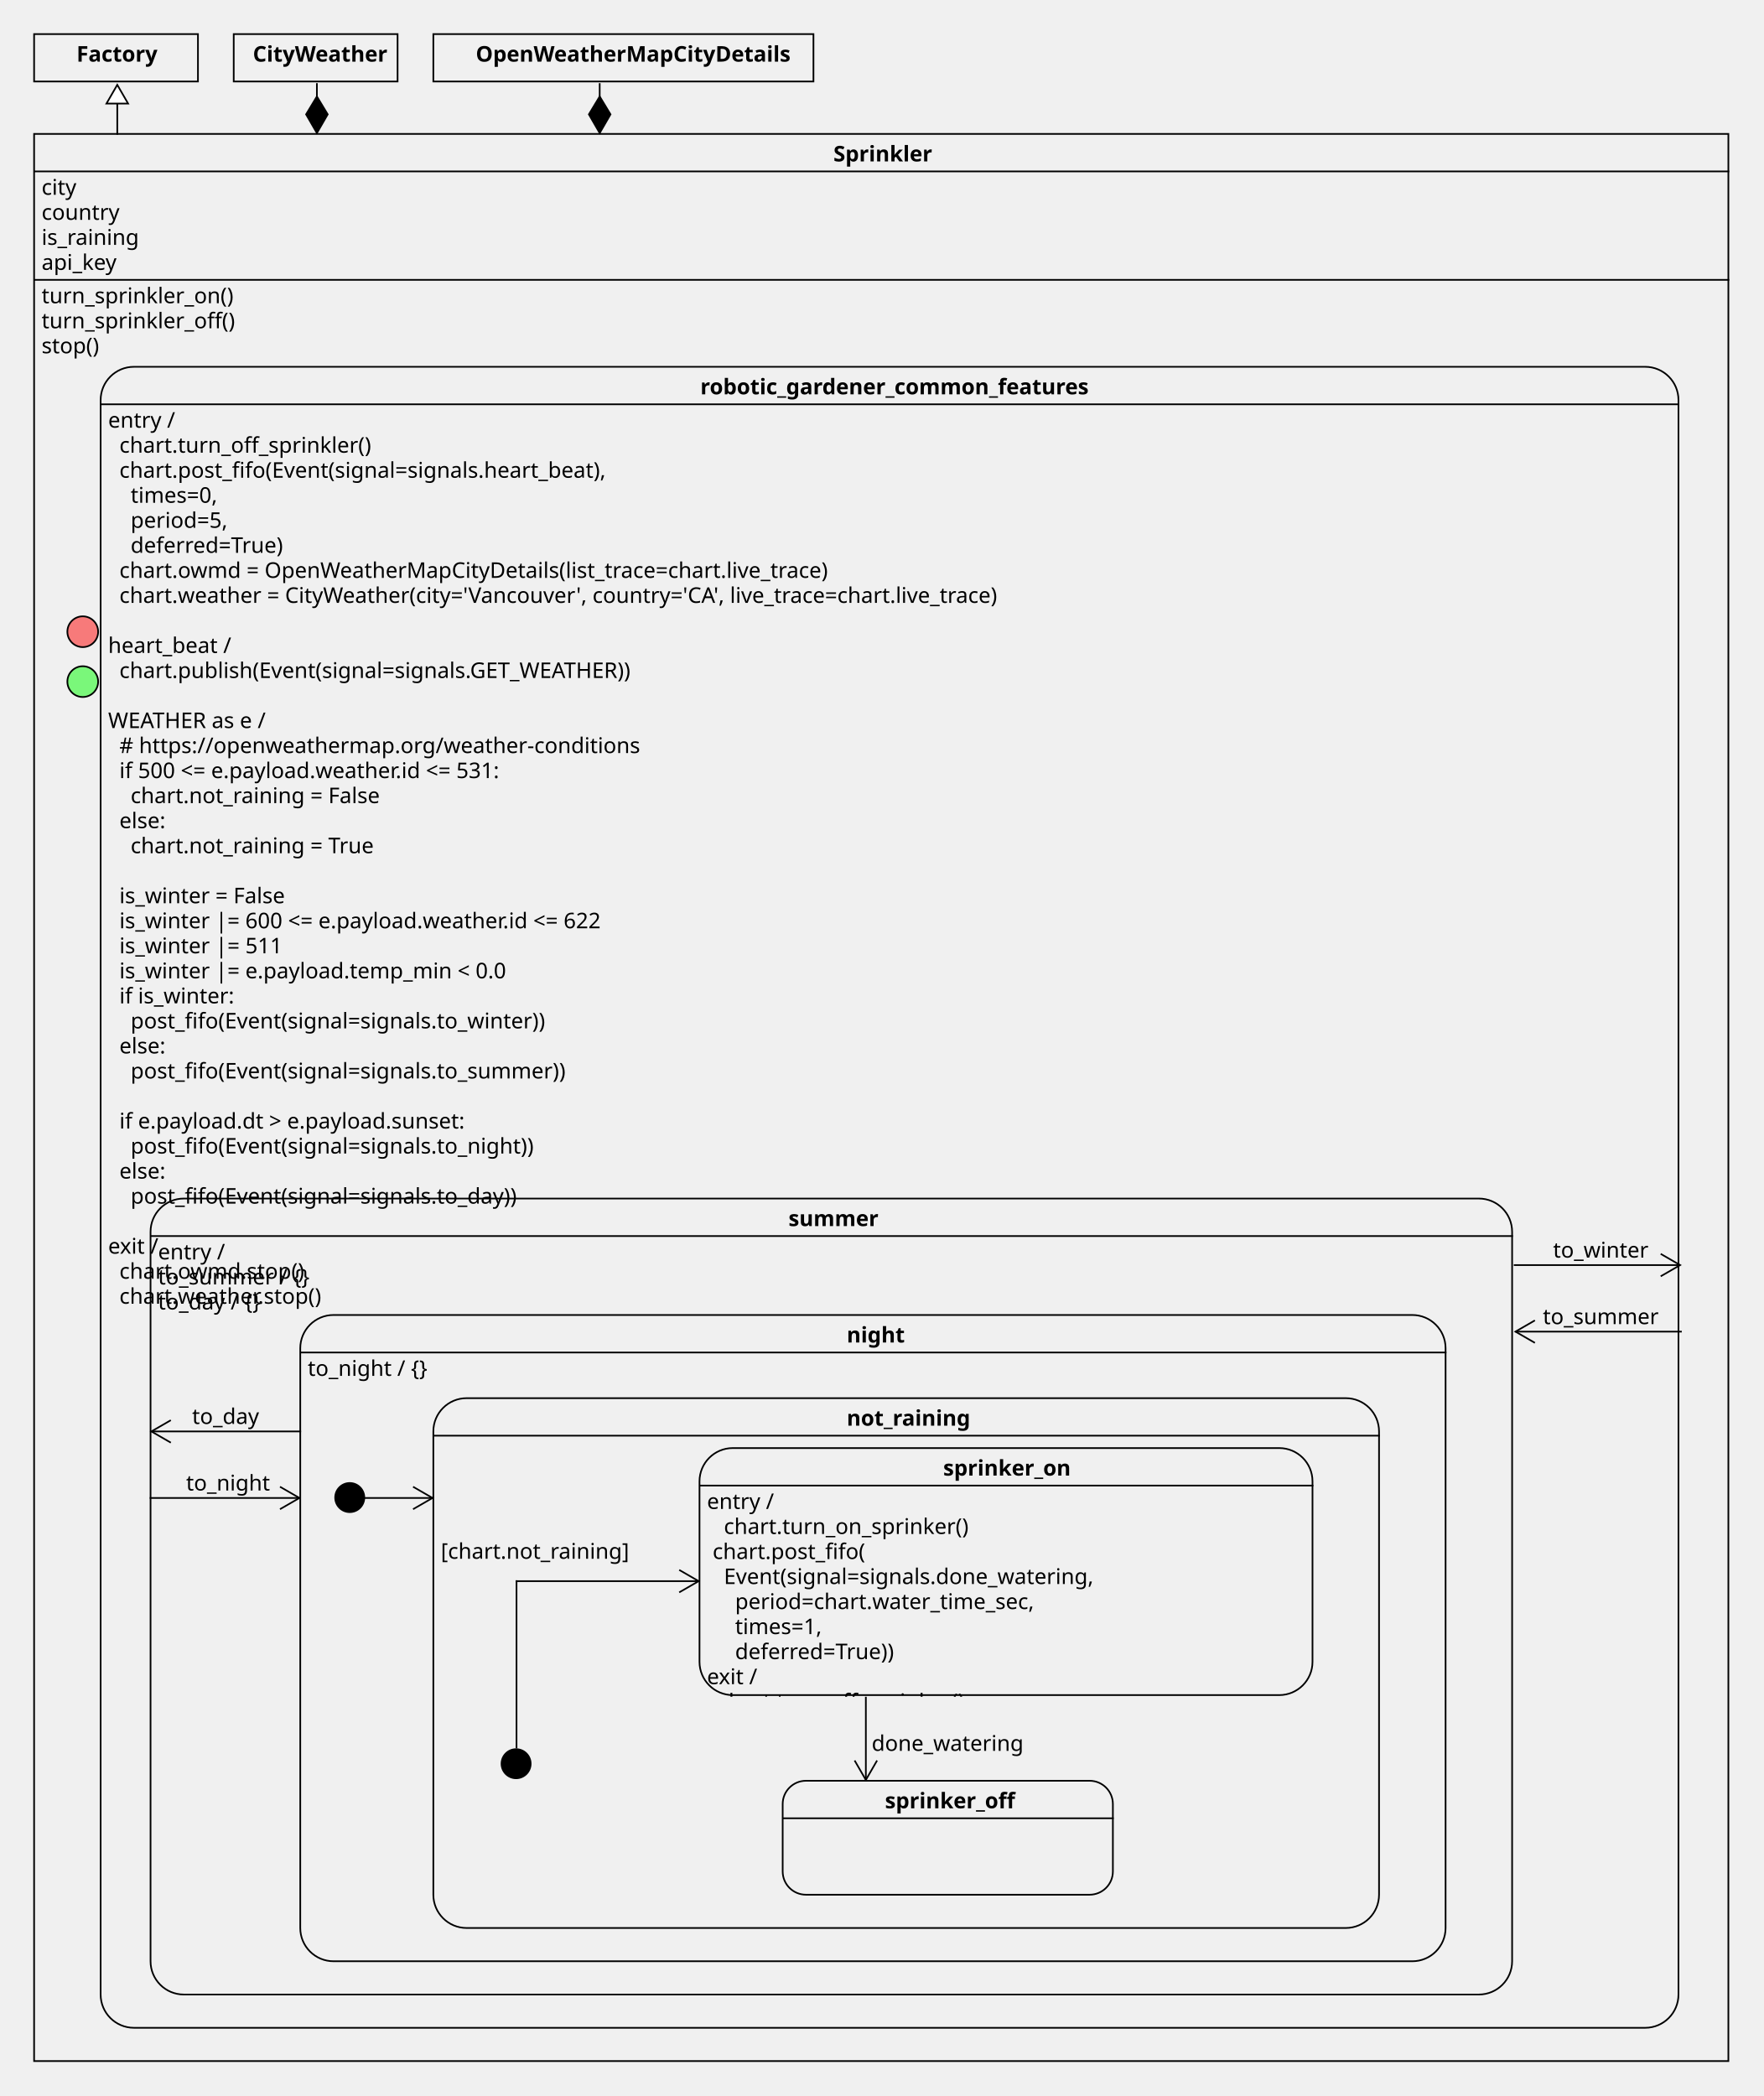
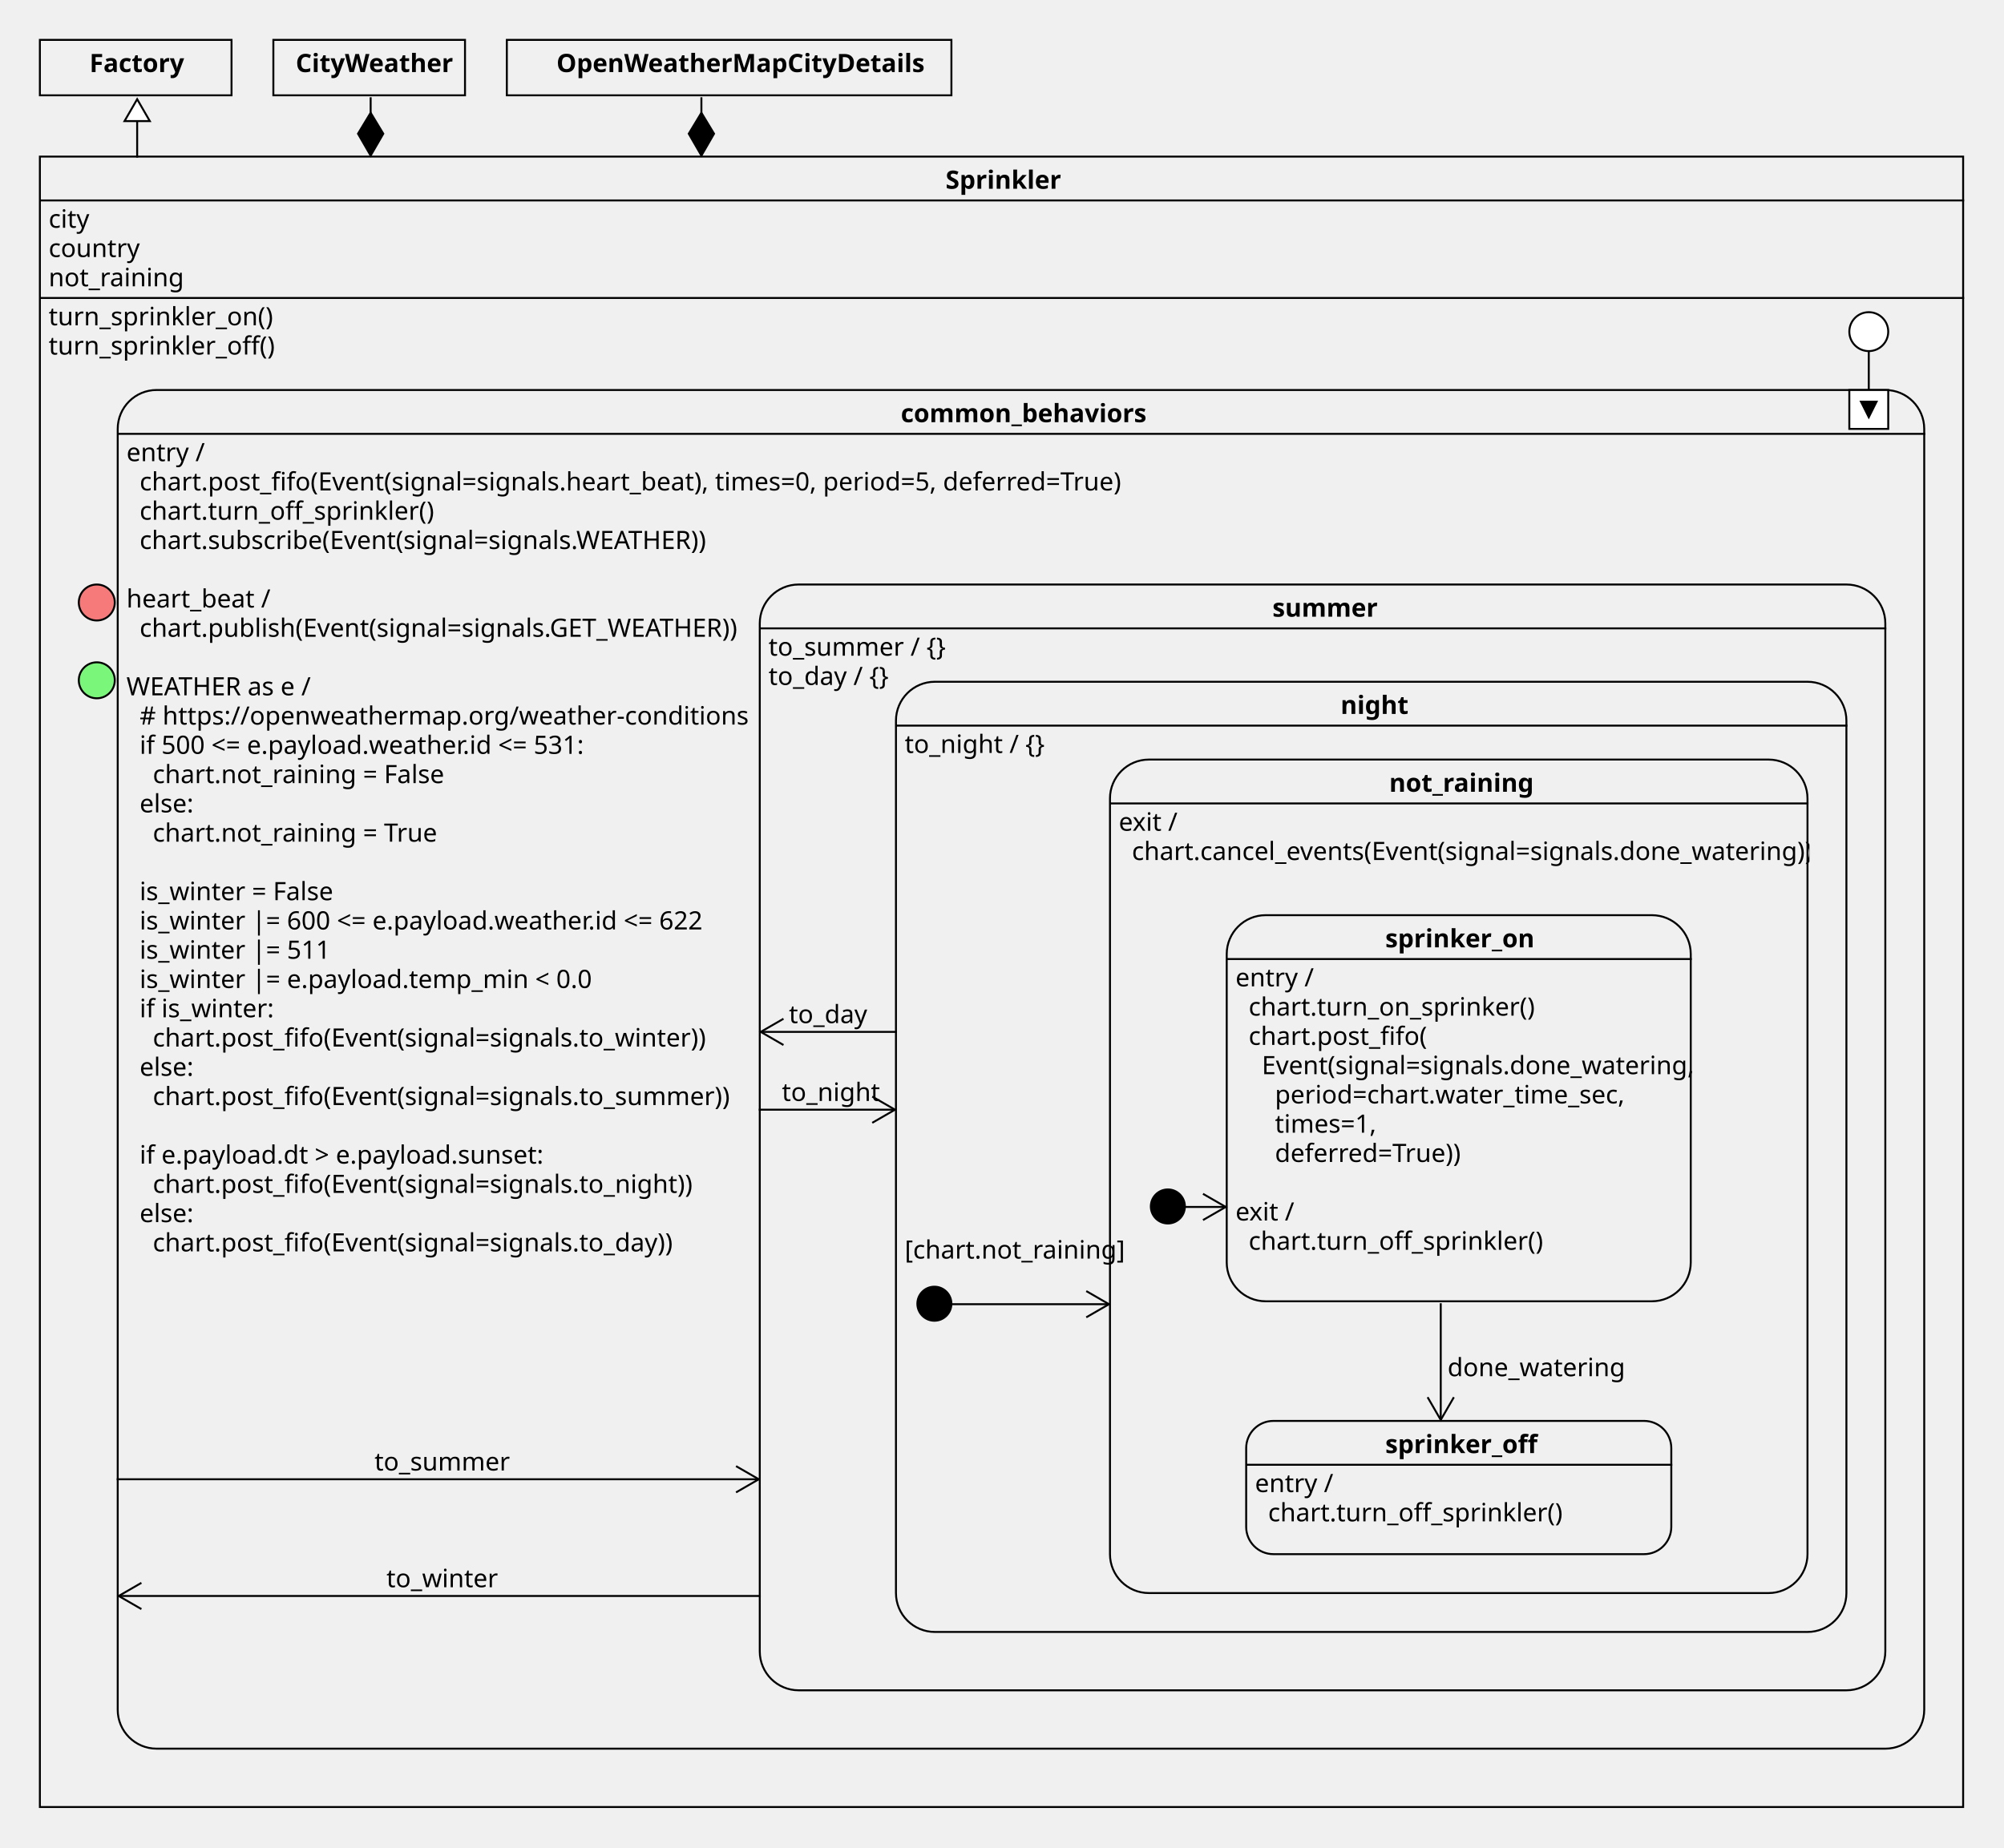
- <svg xmlns="http://www.w3.org/2000/svg" fill-opacity="1" color-rendering="auto" color-interpolation="auto" text-rendering="auto" stroke="black" stroke-linecap="square" width="1060" stroke-miterlimit="10" shape-rendering="auto" stroke-opacity="1" fill="black" stroke-dasharray="none" font-weight="normal" stroke-width="1" viewBox="0 0 1060 1260" height="1260" font-family="'Dialog'" font-style="normal" stroke-linejoin="miter" font-size="12px" stroke-dashoffset="0" image-rendering="auto">
+ <svg xmlns="http://www.w3.org/2000/svg" fill-opacity="1" color-rendering="auto" color-interpolation="auto" text-rendering="auto" stroke="black" stroke-linecap="square" width="1030" stroke-miterlimit="10" shape-rendering="auto" stroke-opacity="1" fill="black" stroke-dasharray="none" font-weight="normal" stroke-width="1" viewBox="280 130 1030 950" height="950" font-family="'Dialog'" font-style="normal" stroke-linejoin="miter" font-size="12px" stroke-dashoffset="0" image-rendering="auto">
  <defs id="genericDefs" />
  <g>
    <defs id="defs1">
      <clipPath clipPathUnits="userSpaceOnUse" id="clipPath1">
        <path d="M0 0 L2147483647 0 L2147483647 2147483647 L0 2147483647 L0 0 Z" />
      </clipPath>
      <clipPath clipPathUnits="userSpaceOnUse" id="clipPath2">
        <path d="M0 0 L0 30 L100 30 L100 0 Z" />
      </clipPath>
      <clipPath clipPathUnits="userSpaceOnUse" id="clipPath3">
        <path d="M0 0 L0 30 L230 30 L230 0 Z" />
      </clipPath>
      <clipPath clipPathUnits="userSpaceOnUse" id="clipPath4">
-         <path d="M0 0 L0 1160 L1020 1160 L1020 0 Z" />
+         <path d="M0 0 L0 850 L990 850 L990 0 Z" />
      </clipPath>
      <clipPath clipPathUnits="userSpaceOnUse" id="clipPath5">
        <path d="M0 0 L0 60 L30 60 L30 0 Z" />
      </clipPath>
      <clipPath clipPathUnits="userSpaceOnUse" id="clipPath6">
-         <path d="M0 0 L0 1000 L950 1000 L950 0 Z" />
+         <path d="M0 0 L0 70 L220 70 L220 0 Z" />
      </clipPath>
      <clipPath clipPathUnits="userSpaceOnUse" id="clipPath7">
-         <path d="M0 0 L0 480 L820 480 L820 0 Z" />
+         <path d="M0 0 L0 700 L930 700 L930 0 Z" />
      </clipPath>
      <clipPath clipPathUnits="userSpaceOnUse" id="clipPath8">
-         <path d="M0 0 L0 390 L690 390 L690 0 Z" />
+         <path d="M0 0 L0 570 L580 570 L580 0 Z" />
      </clipPath>
      <clipPath clipPathUnits="userSpaceOnUse" id="clipPath9">
-         <path d="M0 0 L0 320 L570 320 L570 0 Z" />
+         <path d="M0 0 L0 490 L490 490 L490 0 Z" />
      </clipPath>
      <clipPath clipPathUnits="userSpaceOnUse" id="clipPath10">
-         <path d="M0 0 L0 70 L200 70 L200 0 Z" />
+         <path d="M0 0 L0 430 L360 430 L360 0 Z" />
      </clipPath>
      <clipPath clipPathUnits="userSpaceOnUse" id="clipPath11">
-         <path d="M0 0 L0 150 L370 150 L370 0 Z" />
+         <path d="M0 0 L0 200 L240 200 L240 0 Z" />
      </clipPath>
      <clipPath clipPathUnits="userSpaceOnUse" id="clipPath12">
+         <path d="M0 0 L0 70 L30 70 L30 0 Z" />
+       </clipPath>
+       <clipPath clipPathUnits="userSpaceOnUse" id="clipPath13">
        <path d="M0 0 L0 20 L20 20 L20 0 Z" />
      </clipPath>
-       <clipPath clipPathUnits="userSpaceOnUse" id="clipPath13">
-         <path d="M0 0 L0 30 L170 30 L170 0 Z" />
-       </clipPath>
      <clipPath clipPathUnits="userSpaceOnUse" id="clipPath14">
-         <path d="M0 0 L0 130 L140 130 L140 0 Z" />
+         <path d="M0 0 L0 30 L130 30 L130 0 Z" />
      </clipPath>
      <clipPath clipPathUnits="userSpaceOnUse" id="clipPath15">
-         <path d="M0 0 L0 40 L130 40 L130 0 Z" />
+         <path d="M0 0 L0 30 L60 30 L60 0 Z" />
      </clipPath>
      <clipPath clipPathUnits="userSpaceOnUse" id="clipPath16">
-         <path d="M0 0 L0 40 L120 40 L120 0 Z" />
+         <path d="M0 0 L0 40 L360 40 L360 0 Z" />
      </clipPath>
      <clipPath clipPathUnits="userSpaceOnUse" id="clipPath17">
-         <path d="M0 0 L0 30 L80 30 L80 0 Z" />
+         <path d="M0 0 L0 40 L100 40 L100 0 Z" />
      </clipPath>
      <clipPath clipPathUnits="userSpaceOnUse" id="clipPath18">
-         <path d="M0 0 L0 80 L110 80 L110 0 Z" />
+         <path d="M0 0 L0 30 L120 30 L120 0 Z" />
+       </clipPath>
+       <clipPath clipPathUnits="userSpaceOnUse" id="clipPath19">
+         <path d="M0 0 L0 90 L110 90 L110 0 Z" />
      </clipPath>
    </defs>
-     <g fill="rgb(255,255,255)" fill-opacity="0" transform="translate(140,20)" stroke-opacity="0" stroke="rgb(255,255,255)">
+     <g fill="rgb(255,255,255)" fill-opacity="0" transform="translate(420,150)" stroke-opacity="0" stroke="rgb(255,255,255)">
      <rect x="0.5" width="98.5" height="28.5" y="0.5" clip-path="url(#clipPath2)" stroke="none" />
    </g>
-     <g transform="translate(140,20)">
+     <g transform="translate(420,150)">
      <rect fill="none" x="0.5" width="98.5" height="28.5" y="0.5" clip-path="url(#clipPath2)" />
      <text x="12" font-size="13px" y="17.047" clip-path="url(#clipPath2)" font-family="sans-serif" stroke="none" font-weight="bold" xml:space="preserve">CityWeather</text>
    </g>
-     <g fill="rgb(255,255,255)" fill-opacity="0" transform="translate(260,20)" stroke-opacity="0" stroke="rgb(255,255,255)">
+     <g fill="rgb(255,255,255)" fill-opacity="0" transform="translate(540,150)" stroke-opacity="0" stroke="rgb(255,255,255)">
      <rect x="0.5" width="228.5" height="28.5" y="0.5" clip-path="url(#clipPath3)" stroke="none" />
    </g>
-     <g transform="translate(260,20)">
+     <g transform="translate(540,150)">
      <rect fill="none" x="0.5" width="228.5" height="28.5" y="0.5" clip-path="url(#clipPath3)" />
      <text x="26" font-size="13px" y="17.047" clip-path="url(#clipPath3)" font-family="sans-serif" stroke="none" font-weight="bold" xml:space="preserve">OpenWeatherMapCityDetails</text>
    </g>
-     <g fill="rgb(255,255,255)" fill-opacity="0" transform="translate(20,20)" stroke-opacity="0" stroke="rgb(255,255,255)">
+     <g fill="rgb(255,255,255)" fill-opacity="0" transform="translate(300,150)" stroke-opacity="0" stroke="rgb(255,255,255)">
      <rect x="0.5" width="98.5" height="28.5" y="0.5" clip-path="url(#clipPath2)" stroke="none" />
    </g>
-     <g transform="translate(20,20)">
+     <g transform="translate(300,150)">
      <rect fill="none" x="0.5" width="98.5" height="28.5" y="0.5" clip-path="url(#clipPath2)" />
      <text x="26" font-size="13px" y="17.047" clip-path="url(#clipPath2)" font-family="sans-serif" stroke="none" font-weight="bold" xml:space="preserve">Factory</text>
    </g>
-     <g fill="rgb(255,255,255)" fill-opacity="0" transform="translate(20,80)" stroke-opacity="0" stroke="rgb(255,255,255)">
-       <rect x="0.5" width="1018.5" height="1158.5" y="0.5" clip-path="url(#clipPath4)" stroke="none" />
-     </g>
-     <g transform="translate(20,80)">
-       <rect fill="none" x="0.5" width="1018.5" height="1158.5" y="0.5" clip-path="url(#clipPath4)" />
-       <text x="481" font-size="13px" y="17.047" clip-path="url(#clipPath4)" font-family="sans-serif" stroke="none" font-weight="bold" xml:space="preserve">Sprinkler</text>
-       <path fill="none" d="M1 23.047 L1019 23.047" clip-path="url(#clipPath4)" />
+     <g fill="rgb(255,255,255)" fill-opacity="0" transform="translate(300,210)" stroke-opacity="0" stroke="rgb(255,255,255)">
+       <rect x="0.5" width="988.5" height="848.5" y="0.5" clip-path="url(#clipPath4)" stroke="none" />
+     </g>
+     <g transform="translate(300,210)">
+       <rect fill="none" x="0.5" width="988.5" height="848.5" y="0.5" clip-path="url(#clipPath4)" />
+       <text x="466" font-size="13px" y="17.047" clip-path="url(#clipPath4)" font-family="sans-serif" stroke="none" font-weight="bold" xml:space="preserve">Sprinkler</text>
+       <path fill="none" d="M1 23.047 L989 23.047" clip-path="url(#clipPath4)" />
      <text x="5" font-size="13px" y="37.094" clip-path="url(#clipPath4)" font-family="sans-serif" stroke="none" xml:space="preserve">city</text>
      <text x="5" font-size="13px" y="52.141" clip-path="url(#clipPath4)" font-family="sans-serif" stroke="none" xml:space="preserve">country</text>
-       <text x="5" font-size="13px" y="67.188" clip-path="url(#clipPath4)" font-family="sans-serif" stroke="none" xml:space="preserve">is_raining</text>
-       <text x="5" font-size="13px" y="82.234" clip-path="url(#clipPath4)" font-family="sans-serif" stroke="none" xml:space="preserve">api_key</text>
-       <path fill="none" d="M1 88.234 L1019 88.234" clip-path="url(#clipPath4)" />
-       <text x="5" font-size="13px" y="102.281" clip-path="url(#clipPath4)" font-family="sans-serif" stroke="none" xml:space="preserve">turn_sprinkler_on()</text>
-       <text x="5" font-size="13px" y="117.328" clip-path="url(#clipPath4)" font-family="sans-serif" stroke="none" xml:space="preserve">turn_sprinkler_off()</text>
-       <text x="5" font-size="13px" y="132.375" clip-path="url(#clipPath4)" font-family="sans-serif" stroke="none" xml:space="preserve">stop()</text>
-     </g>
-     <g transform="translate(350,40)">
+       <text x="5" font-size="13px" y="67.188" clip-path="url(#clipPath4)" font-family="sans-serif" stroke="none" xml:space="preserve">not_raining</text>
+       <path fill="none" d="M1 73.188 L989 73.188" clip-path="url(#clipPath4)" />
+       <text x="5" font-size="13px" y="87.234" clip-path="url(#clipPath4)" font-family="sans-serif" stroke="none" xml:space="preserve">turn_sprinkler_on()</text>
+       <text x="5" font-size="13px" y="102.281" clip-path="url(#clipPath4)" font-family="sans-serif" stroke="none" xml:space="preserve">turn_sprinkler_off()</text>
+     </g>
+     <g transform="translate(630,170)">
      <path fill="none" d="M10.5 39.5 L10.5 10.5" clip-path="url(#clipPath5)" />
      <path d="M17 28.742 L10.5 40 L4 28.742 L10.5 17.983 Z" clip-path="url(#clipPath5)" stroke="none" />
      <path fill="none" d="M17 28.742 L10.5 40 L4 28.742 L10.5 17.983 Z" clip-path="url(#clipPath5)" />
    </g>
-     <g transform="translate(180,40)">
+     <g transform="translate(460,170)">
      <path fill="none" d="M10.5 39.5 L10.5 10.5" clip-path="url(#clipPath5)" />
      <path d="M17 28.742 L10.5 40 L4 28.742 L10.5 17.983 Z" clip-path="url(#clipPath5)" stroke="none" />
      <path fill="none" d="M17 28.742 L10.5 40 L4 28.742 L10.5 17.983 Z" clip-path="url(#clipPath5)" />
    </g>
-     <g fill="rgb(255,255,255)" fill-opacity="0" transform="translate(60,220)" stroke-opacity="0" stroke="rgb(255,255,255)">
-       <rect x="0.5" y="0.5" clip-path="url(#clipPath6)" width="948.5" rx="20" ry="20" height="998.5" stroke="none" />
-     </g>
-     <g transform="translate(60,220)">
-       <rect x="0.5" y="0.5" clip-path="url(#clipPath6)" fill="none" width="948.5" rx="20" ry="20" height="998.5" />
-       <text x="361" font-size="13px" y="17.047" clip-path="url(#clipPath6)" font-family="sans-serif" stroke="none" font-weight="bold" xml:space="preserve">robotic_gardener_common_features</text>
-       <path fill="none" d="M1 23.047 L949 23.047" clip-path="url(#clipPath6)" />
-       <text x="5" font-size="13px" y="37.094" clip-path="url(#clipPath6)" font-family="sans-serif" stroke="none" xml:space="preserve">entry /</text>
+     <g fill="rgb(255,255,255)" fill-opacity="0" transform="translate(920,860)" stroke-opacity="0" stroke="rgb(255,255,255)">
+       <rect x="0.5" y="0.5" clip-path="url(#clipPath6)" width="218.5" rx="14" ry="14" height="68.5" stroke="none" />
+     </g>
+     <g transform="translate(920,860)">
+       <rect x="0.5" y="0.5" clip-path="url(#clipPath6)" fill="none" width="218.5" rx="14" ry="14" height="68.5" />
+       <text x="72" font-size="13px" y="17.047" clip-path="url(#clipPath6)" font-family="sans-serif" stroke="none" font-weight="bold" xml:space="preserve">sprinker_off</text>
+       <path fill="none" d="M1 23.047 L219 23.047" clip-path="url(#clipPath6)" />
+       <text x="5" font-size="13px" y="37.094" clip-path="url(#clipPath6)" font-family="sans-serif" stroke="none" xml:space="preserve">entry / </text>
      <text x="5" font-size="13px" y="52.141" clip-path="url(#clipPath6)" font-family="sans-serif" stroke="none" xml:space="preserve">  chart.turn_off_sprinkler()</text>
-       <text x="5" font-size="13px" y="67.188" clip-path="url(#clipPath6)" font-family="sans-serif" stroke="none" xml:space="preserve">  chart.post_fifo(Event(signal=signals.heart_beat),</text>
-       <text x="5" font-size="13px" y="82.234" clip-path="url(#clipPath6)" font-family="sans-serif" stroke="none" xml:space="preserve">    times=0,</text>
-       <text x="5" font-size="13px" y="97.281" clip-path="url(#clipPath6)" font-family="sans-serif" stroke="none" xml:space="preserve">    period=5,</text>
-       <text x="5" font-size="13px" y="112.328" clip-path="url(#clipPath6)" font-family="sans-serif" stroke="none" xml:space="preserve">    deferred=True)</text>
-       <text x="5" font-size="13px" y="127.375" clip-path="url(#clipPath6)" font-family="sans-serif" stroke="none" xml:space="preserve">  chart.owmd = OpenWeatherMapCityDetails(list_trace=chart.live_trace)</text>
-       <text x="5" font-size="13px" y="142.422" clip-path="url(#clipPath6)" font-family="sans-serif" stroke="none" xml:space="preserve">  chart.weather = CityWeather(city='Vancouver', country='CA', live_trace=chart.live_trace)</text>
-       <text x="5" font-size="13px" y="172.516" clip-path="url(#clipPath6)" font-family="sans-serif" stroke="none" xml:space="preserve">heart_beat /</text>
-       <text x="5" font-size="13px" y="187.562" clip-path="url(#clipPath6)" font-family="sans-serif" stroke="none" xml:space="preserve">  chart.publish(Event(signal=signals.GET_WEATHER))</text>
-       <text x="5" font-size="13px" y="217.656" clip-path="url(#clipPath6)" font-family="sans-serif" stroke="none" xml:space="preserve">WEATHER as e /</text>
-       <text x="5" font-size="13px" y="232.703" clip-path="url(#clipPath6)" font-family="sans-serif" stroke="none" xml:space="preserve">  # https://openweathermap.org/weather-conditions</text>
-       <text x="5" font-size="13px" y="247.75" clip-path="url(#clipPath6)" font-family="sans-serif" stroke="none" xml:space="preserve">  if 500 &lt;= e.payload.weather.id &lt;= 531:</text>
-       <text x="5" font-size="13px" y="262.797" clip-path="url(#clipPath6)" font-family="sans-serif" stroke="none" xml:space="preserve">    chart.not_raining = False</text>
-       <text x="5" font-size="13px" y="277.844" clip-path="url(#clipPath6)" font-family="sans-serif" stroke="none" xml:space="preserve">  else:</text>
-       <text x="5" font-size="13px" y="292.891" clip-path="url(#clipPath6)" font-family="sans-serif" stroke="none" xml:space="preserve">    chart.not_raining = True</text>
-       <text x="5" font-size="13px" y="322.984" clip-path="url(#clipPath6)" font-family="sans-serif" stroke="none" xml:space="preserve">  is_winter = False</text>
-       <text x="5" font-size="13px" y="338.031" clip-path="url(#clipPath6)" font-family="sans-serif" stroke="none" xml:space="preserve">  is_winter |= 600 &lt;= e.payload.weather.id &lt;= 622</text>
-       <text x="5" font-size="13px" y="353.078" clip-path="url(#clipPath6)" font-family="sans-serif" stroke="none" xml:space="preserve">  is_winter |= 511</text>
-       <text x="5" font-size="13px" y="368.125" clip-path="url(#clipPath6)" font-family="sans-serif" stroke="none" xml:space="preserve">  is_winter |= e.payload.temp_min &lt; 0.0</text>
-       <text x="5" font-size="13px" y="383.172" clip-path="url(#clipPath6)" font-family="sans-serif" stroke="none" xml:space="preserve">  if is_winter:</text>
-       <text x="5" font-size="13px" y="398.219" clip-path="url(#clipPath6)" font-family="sans-serif" stroke="none" xml:space="preserve">    post_fifo(Event(signal=signals.to_winter))</text>
-       <text x="5" font-size="13px" y="413.266" clip-path="url(#clipPath6)" font-family="sans-serif" stroke="none" xml:space="preserve">  else:</text>
-       <text x="5" font-size="13px" y="428.312" clip-path="url(#clipPath6)" font-family="sans-serif" stroke="none" xml:space="preserve">    post_fifo(Event(signal=signals.to_summer))</text>
-       <text x="5" font-size="13px" y="458.406" clip-path="url(#clipPath6)" font-family="sans-serif" stroke="none" xml:space="preserve">  if e.payload.dt &gt; e.payload.sunset:</text>
-       <text x="5" font-size="13px" y="473.453" clip-path="url(#clipPath6)" font-family="sans-serif" stroke="none" xml:space="preserve">    post_fifo(Event(signal=signals.to_night))</text>
-       <text x="5" font-size="13px" y="488.5" clip-path="url(#clipPath6)" font-family="sans-serif" stroke="none" xml:space="preserve">  else:</text>
-       <text x="5" font-size="13px" y="503.547" clip-path="url(#clipPath6)" font-family="sans-serif" stroke="none" xml:space="preserve">    post_fifo(Event(signal=signals.to_day))</text>
-       <text x="5" font-size="13px" y="518.594" clip-path="url(#clipPath6)" font-family="sans-serif" stroke="none" xml:space="preserve">  </text>
-       <text x="5" font-size="13px" y="533.641" clip-path="url(#clipPath6)" font-family="sans-serif" stroke="none" xml:space="preserve">exit /</text>
-       <text x="5" font-size="13px" y="548.688" clip-path="url(#clipPath6)" font-family="sans-serif" stroke="none" xml:space="preserve">  chart.owmd.stop()</text>
-       <text x="5" font-size="13px" y="563.734" clip-path="url(#clipPath6)" font-family="sans-serif" stroke="none" xml:space="preserve">  chart.weather.stop()</text>
-     </g>
-     <g fill="rgb(255,255,255)" fill-opacity="0" transform="translate(90,720)" stroke-opacity="0" stroke="rgb(255,255,255)">
-       <rect x="0.5" y="0.5" clip-path="url(#clipPath7)" width="818.5" rx="20" ry="20" height="478.5" stroke="none" />
-     </g>
-     <g transform="translate(90,720)">
-       <rect x="0.5" y="0.5" clip-path="url(#clipPath7)" fill="none" width="818.5" rx="20" ry="20" height="478.5" />
-       <text x="384" font-size="13px" y="17.047" clip-path="url(#clipPath7)" font-family="sans-serif" stroke="none" font-weight="bold" xml:space="preserve">summer</text>
-       <path fill="none" d="M1 23.047 L819 23.047" clip-path="url(#clipPath7)" />
+     </g>
+     <g fill="rgb(255,255,255)" fill-opacity="0" transform="translate(340,330)" stroke-opacity="0" stroke="rgb(255,255,255)">
+       <rect x="0.5" y="0.5" clip-path="url(#clipPath7)" width="928.5" rx="20" ry="20" height="698.5" stroke="none" />
+     </g>
+     <g transform="translate(340,330)">
+       <rect x="0.5" y="0.5" clip-path="url(#clipPath7)" fill="none" width="928.5" rx="20" ry="20" height="698.5" />
+       <text x="403" font-size="13px" y="17.047" clip-path="url(#clipPath7)" font-family="sans-serif" stroke="none" font-weight="bold" xml:space="preserve">common_behaviors</text>
+       <path fill="none" d="M1 23.047 L929 23.047" clip-path="url(#clipPath7)" />
      <text x="5" font-size="13px" y="37.094" clip-path="url(#clipPath7)" font-family="sans-serif" stroke="none" xml:space="preserve">entry /</text>
-       <text x="5" font-size="13px" y="52.141" clip-path="url(#clipPath7)" font-family="sans-serif" stroke="none" xml:space="preserve">to_summer / {}</text>
-       <text x="5" font-size="13px" y="67.188" clip-path="url(#clipPath7)" font-family="sans-serif" stroke="none" xml:space="preserve">to_day / {}</text>
-     </g>
-     <g fill="rgb(255,255,255)" fill-opacity="0" transform="translate(180,790)" stroke-opacity="0" stroke="rgb(255,255,255)">
-       <rect x="0.5" y="0.5" clip-path="url(#clipPath8)" width="688.5" rx="20" ry="20" height="388.5" stroke="none" />
-     </g>
-     <g transform="translate(180,790)">
-       <rect x="0.5" y="0.5" clip-path="url(#clipPath8)" fill="none" width="688.5" rx="20" ry="20" height="388.5" />
-       <text x="329" font-size="13px" y="17.047" clip-path="url(#clipPath8)" font-family="sans-serif" stroke="none" font-weight="bold" xml:space="preserve">night</text>
-       <path fill="none" d="M1 23.047 L689 23.047" clip-path="url(#clipPath8)" />
-       <text x="5" font-size="13px" y="37.094" clip-path="url(#clipPath8)" font-family="sans-serif" stroke="none" xml:space="preserve">to_night / {}</text>
-     </g>
-     <g fill="rgb(255,255,255)" fill-opacity="0" transform="translate(260,840)" stroke-opacity="0" stroke="rgb(255,255,255)">
-       <rect x="0.5" y="0.5" clip-path="url(#clipPath9)" width="568.5" rx="20" ry="20" height="318.5" stroke="none" />
-     </g>
-     <g transform="translate(260,840)">
-       <rect x="0.5" y="0.5" clip-path="url(#clipPath9)" fill="none" width="568.5" rx="20" ry="20" height="318.5" />
-       <text x="249" font-size="13px" y="17.047" clip-path="url(#clipPath9)" font-family="sans-serif" stroke="none" font-weight="bold" xml:space="preserve">not_raining</text>
-       <path fill="none" d="M1 23.047 L569 23.047" clip-path="url(#clipPath9)" />
-     </g>
-     <g fill="rgb(255,255,255)" fill-opacity="0" transform="translate(470,1070)" stroke-opacity="0" stroke="rgb(255,255,255)">
-       <rect x="0.5" y="0.5" clip-path="url(#clipPath10)" width="198.5" rx="14" ry="14" height="68.5" stroke="none" />
-     </g>
-     <g transform="translate(470,1070)">
-       <rect x="0.5" y="0.5" clip-path="url(#clipPath10)" fill="none" width="198.5" rx="14" ry="14" height="68.5" />
-       <text x="62" font-size="13px" y="17.047" clip-path="url(#clipPath10)" font-family="sans-serif" stroke="none" font-weight="bold" xml:space="preserve">sprinker_off</text>
-       <path fill="none" d="M1 23.047 L199 23.047" clip-path="url(#clipPath10)" />
-     </g>
-     <g fill="rgb(255,255,255)" fill-opacity="0" transform="translate(420,870)" stroke-opacity="0" stroke="rgb(255,255,255)">
-       <rect x="0.5" y="0.5" clip-path="url(#clipPath11)" width="368.5" rx="20" ry="20" height="148.5" stroke="none" />
-     </g>
-     <g transform="translate(420,870)">
-       <rect x="0.5" y="0.5" clip-path="url(#clipPath11)" fill="none" width="368.5" rx="20" ry="20" height="148.5" />
-       <text x="147" font-size="13px" y="17.047" clip-path="url(#clipPath11)" font-family="sans-serif" stroke="none" font-weight="bold" xml:space="preserve">sprinker_on</text>
-       <path fill="none" d="M1 23.047 L369 23.047" clip-path="url(#clipPath11)" />
+       <text x="5" font-size="13px" y="52.141" clip-path="url(#clipPath7)" font-family="sans-serif" stroke="none" xml:space="preserve">  chart.post_fifo(Event(signal=signals.heart_beat), times=0, period=5, deferred=True)</text>
+       <text x="5" font-size="13px" y="67.188" clip-path="url(#clipPath7)" font-family="sans-serif" stroke="none" xml:space="preserve">  chart.turn_off_sprinkler()</text>
+       <text x="5" font-size="13px" y="82.234" clip-path="url(#clipPath7)" font-family="sans-serif" stroke="none" xml:space="preserve">  chart.subscribe(Event(signal=signals.WEATHER))</text>
+       <text x="5" font-size="13px" y="112.328" clip-path="url(#clipPath7)" font-family="sans-serif" stroke="none" xml:space="preserve">heart_beat /</text>
+       <text x="5" font-size="13px" y="127.375" clip-path="url(#clipPath7)" font-family="sans-serif" stroke="none" xml:space="preserve">  chart.publish(Event(signal=signals.GET_WEATHER))</text>
+       <text x="5" font-size="13px" y="157.469" clip-path="url(#clipPath7)" font-family="sans-serif" stroke="none" xml:space="preserve">WEATHER as e /</text>
+       <text x="5" font-size="13px" y="172.516" clip-path="url(#clipPath7)" font-family="sans-serif" stroke="none" xml:space="preserve">  # https://openweathermap.org/weather-conditions</text>
+       <text x="5" font-size="13px" y="187.562" clip-path="url(#clipPath7)" font-family="sans-serif" stroke="none" xml:space="preserve">  if 500 &lt;= e.payload.weather.id &lt;= 531:</text>
+       <text x="5" font-size="13px" y="202.609" clip-path="url(#clipPath7)" font-family="sans-serif" stroke="none" xml:space="preserve">    chart.not_raining = False</text>
+       <text x="5" font-size="13px" y="217.656" clip-path="url(#clipPath7)" font-family="sans-serif" stroke="none" xml:space="preserve">  else:</text>
+       <text x="5" font-size="13px" y="232.703" clip-path="url(#clipPath7)" font-family="sans-serif" stroke="none" xml:space="preserve">    chart.not_raining = True</text>
+       <text x="5" font-size="13px" y="262.797" clip-path="url(#clipPath7)" font-family="sans-serif" stroke="none" xml:space="preserve">  is_winter = False</text>
+       <text x="5" font-size="13px" y="277.844" clip-path="url(#clipPath7)" font-family="sans-serif" stroke="none" xml:space="preserve">  is_winter |= 600 &lt;= e.payload.weather.id &lt;= 622</text>
+       <text x="5" font-size="13px" y="292.891" clip-path="url(#clipPath7)" font-family="sans-serif" stroke="none" xml:space="preserve">  is_winter |= 511</text>
+       <text x="5" font-size="13px" y="307.938" clip-path="url(#clipPath7)" font-family="sans-serif" stroke="none" xml:space="preserve">  is_winter |= e.payload.temp_min &lt; 0.0</text>
+       <text x="5" font-size="13px" y="322.984" clip-path="url(#clipPath7)" font-family="sans-serif" stroke="none" xml:space="preserve">  if is_winter:</text>
+       <text x="5" font-size="13px" y="338.031" clip-path="url(#clipPath7)" font-family="sans-serif" stroke="none" xml:space="preserve">    chart.post_fifo(Event(signal=signals.to_winter))</text>
+       <text x="5" font-size="13px" y="353.078" clip-path="url(#clipPath7)" font-family="sans-serif" stroke="none" xml:space="preserve">  else:</text>
+       <text x="5" font-size="13px" y="368.125" clip-path="url(#clipPath7)" font-family="sans-serif" stroke="none" xml:space="preserve">    chart.post_fifo(Event(signal=signals.to_summer))</text>
+       <text x="5" font-size="13px" y="398.219" clip-path="url(#clipPath7)" font-family="sans-serif" stroke="none" xml:space="preserve">  if e.payload.dt &gt; e.payload.sunset:</text>
+       <text x="5" font-size="13px" y="413.266" clip-path="url(#clipPath7)" font-family="sans-serif" stroke="none" xml:space="preserve">    chart.post_fifo(Event(signal=signals.to_night))</text>
+       <text x="5" font-size="13px" y="428.312" clip-path="url(#clipPath7)" font-family="sans-serif" stroke="none" xml:space="preserve">  else:</text>
+       <text x="5" font-size="13px" y="443.359" clip-path="url(#clipPath7)" font-family="sans-serif" stroke="none" xml:space="preserve">    chart.post_fifo(Event(signal=signals.to_day))</text>
+       <text x="5" font-size="13px" y="458.406" clip-path="url(#clipPath7)" font-family="sans-serif" stroke="none" xml:space="preserve">  </text>
+     </g>
+     <g fill="rgb(255,255,255)" fill-opacity="0" transform="translate(670,430)" stroke-opacity="0" stroke="rgb(255,255,255)">
+       <rect x="0.5" y="0.5" clip-path="url(#clipPath8)" width="578.5" rx="20" ry="20" height="568.5" stroke="none" />
+     </g>
+     <g transform="translate(670,430)">
+       <rect x="0.5" y="0.5" clip-path="url(#clipPath8)" fill="none" width="578.5" rx="20" ry="20" height="568.5" />
+       <text x="264" font-size="13px" y="17.047" clip-path="url(#clipPath8)" font-family="sans-serif" stroke="none" font-weight="bold" xml:space="preserve">summer</text>
+       <path fill="none" d="M1 23.047 L579 23.047" clip-path="url(#clipPath8)" />
+       <text x="5" font-size="13px" y="37.094" clip-path="url(#clipPath8)" font-family="sans-serif" stroke="none" xml:space="preserve">to_summer / {}</text>
+       <text x="5" font-size="13px" y="52.141" clip-path="url(#clipPath8)" font-family="sans-serif" stroke="none" xml:space="preserve">to_day / {}</text>
+     </g>
+     <g fill="rgb(255,255,255)" fill-opacity="0" transform="translate(740,480)" stroke-opacity="0" stroke="rgb(255,255,255)">
+       <rect x="0.5" y="0.5" clip-path="url(#clipPath9)" width="488.5" rx="20" ry="20" height="488.5" stroke="none" />
+     </g>
+     <g transform="translate(740,480)">
+       <rect x="0.5" y="0.5" clip-path="url(#clipPath9)" fill="none" width="488.5" rx="20" ry="20" height="488.5" />
+       <text x="229" font-size="13px" y="17.047" clip-path="url(#clipPath9)" font-family="sans-serif" stroke="none" font-weight="bold" xml:space="preserve">night</text>
+       <path fill="none" d="M1 23.047 L489 23.047" clip-path="url(#clipPath9)" />
+       <text x="5" font-size="13px" y="37.094" clip-path="url(#clipPath9)" font-family="sans-serif" stroke="none" xml:space="preserve">to_night / {}</text>
+     </g>
+     <g fill="rgb(255,255,255)" fill-opacity="0" transform="translate(850,520)" stroke-opacity="0" stroke="rgb(255,255,255)">
+       <rect x="0.5" y="0.5" clip-path="url(#clipPath10)" width="358.5" rx="20" ry="20" height="428.5" stroke="none" />
+     </g>
+     <g transform="translate(850,520)">
+       <rect x="0.5" y="0.5" clip-path="url(#clipPath10)" fill="none" width="358.5" rx="20" ry="20" height="428.5" />
+       <text x="144" font-size="13px" y="17.047" clip-path="url(#clipPath10)" font-family="sans-serif" stroke="none" font-weight="bold" xml:space="preserve">not_raining</text>
+       <path fill="none" d="M1 23.047 L359 23.047" clip-path="url(#clipPath10)" />
+       <text x="5" font-size="13px" y="37.094" clip-path="url(#clipPath10)" font-family="sans-serif" stroke="none" xml:space="preserve">exit /</text>
+       <text x="5" font-size="13px" y="52.141" clip-path="url(#clipPath10)" font-family="sans-serif" stroke="none" xml:space="preserve">  chart.cancel_events(Event(signal=signals.done_watering))</text>
+       <text x="5" font-size="13px" y="67.188" clip-path="url(#clipPath10)" font-family="sans-serif" stroke="none" xml:space="preserve">  </text>
+     </g>
+     <g fill="rgb(255,255,255)" fill-opacity="0" transform="translate(910,600)" stroke-opacity="0" stroke="rgb(255,255,255)">
+       <rect x="0.5" y="0.5" clip-path="url(#clipPath11)" width="238.5" rx="20" ry="20" height="198.5" stroke="none" />
+     </g>
+     <g transform="translate(910,600)">
+       <rect x="0.5" y="0.5" clip-path="url(#clipPath11)" fill="none" width="238.5" rx="20" ry="20" height="198.5" />
+       <text x="82" font-size="13px" y="17.047" clip-path="url(#clipPath11)" font-family="sans-serif" stroke="none" font-weight="bold" xml:space="preserve">sprinker_on</text>
+       <path fill="none" d="M1 23.047 L239 23.047" clip-path="url(#clipPath11)" />
      <text x="5" font-size="13px" y="37.094" clip-path="url(#clipPath11)" font-family="sans-serif" stroke="none" xml:space="preserve">entry /</text>
-       <text x="5" font-size="13px" y="52.141" clip-path="url(#clipPath11)" font-family="sans-serif" stroke="none" xml:space="preserve">   chart.turn_on_sprinker()</text>
-       <text x="5" font-size="13px" y="67.188" clip-path="url(#clipPath11)" font-family="sans-serif" stroke="none" xml:space="preserve">	chart.post_fifo(</text>
-       <text x="5" font-size="13px" y="82.234" clip-path="url(#clipPath11)" font-family="sans-serif" stroke="none" xml:space="preserve">	  Event(signal=signals.done_watering,</text>
-       <text x="5" font-size="13px" y="97.281" clip-path="url(#clipPath11)" font-family="sans-serif" stroke="none" xml:space="preserve">	    period=chart.water_time_sec,</text>
-       <text x="5" font-size="13px" y="112.328" clip-path="url(#clipPath11)" font-family="sans-serif" stroke="none" xml:space="preserve">	    times=1,</text>
-       <text x="5" font-size="13px" y="127.375" clip-path="url(#clipPath11)" font-family="sans-serif" stroke="none" xml:space="preserve">	    deferred=True))</text>
-       <text x="5" font-size="13px" y="142.422" clip-path="url(#clipPath11)" font-family="sans-serif" stroke="none" xml:space="preserve">exit /</text>
-       <text x="5" font-size="13px" y="157.469" clip-path="url(#clipPath11)" font-family="sans-serif" stroke="none" xml:space="preserve">  chart.turn_off_sprinker()</text>
-     </g>
-     <g transform="translate(60,40)">
+       <text x="5" font-size="13px" y="52.141" clip-path="url(#clipPath11)" font-family="sans-serif" stroke="none" xml:space="preserve">  chart.turn_on_sprinker()</text>
+       <text x="5" font-size="13px" y="67.188" clip-path="url(#clipPath11)" font-family="sans-serif" stroke="none" xml:space="preserve">  chart.post_fifo(</text>
+       <text x="5" font-size="13px" y="82.234" clip-path="url(#clipPath11)" font-family="sans-serif" stroke="none" xml:space="preserve">    Event(signal=signals.done_watering,</text>
+       <text x="5" font-size="13px" y="97.281" clip-path="url(#clipPath11)" font-family="sans-serif" stroke="none" xml:space="preserve">      period=chart.water_time_sec,</text>
+       <text x="5" font-size="13px" y="112.328" clip-path="url(#clipPath11)" font-family="sans-serif" stroke="none" xml:space="preserve">      times=1,</text>
+       <text x="5" font-size="13px" y="127.375" clip-path="url(#clipPath11)" font-family="sans-serif" stroke="none" xml:space="preserve">      deferred=True))</text>
+       <text x="5" font-size="13px" y="142.422" clip-path="url(#clipPath11)" font-family="sans-serif" stroke="none" xml:space="preserve">      </text>
+       <text x="5" font-size="13px" y="157.469" clip-path="url(#clipPath11)" font-family="sans-serif" stroke="none" xml:space="preserve">exit /</text>
+       <text x="5" font-size="13px" y="172.516" clip-path="url(#clipPath11)" font-family="sans-serif" stroke="none" xml:space="preserve">  chart.turn_off_sprinkler()</text>
+       <text x="5" font-size="13px" y="187.562" clip-path="url(#clipPath11)" font-family="sans-serif" stroke="none" xml:space="preserve">  </text>
+     </g>
+     <g transform="translate(1230,290)">
+       <path fill="none" d="M10.5 11.5 L10.5 50.5" clip-path="url(#clipPath12)" />
+       <circle fill="white" r="10" clip-path="url(#clipPath12)" cx="10.5" cy="10.5" stroke="none" />
+       <circle fill="none" r="10" clip-path="url(#clipPath12)" cx="10.5" cy="10.5" />
+       <rect x="0.5" y="40.5" clip-path="url(#clipPath12)" fill="white" width="20" height="20" stroke="none" />
+       <rect fill="none" x="0.5" width="20" height="20" y="40.5" clip-path="url(#clipPath12)" />
+       <path d="M6.5 46.5 L14.5 46.5 L10.5 54.5 Z" clip-path="url(#clipPath12)" stroke="none" />
+       <path fill="none" d="M6.5 46.5 L14.5 46.5 L10.5 54.5 Z" clip-path="url(#clipPath12)" />
+     </g>
+     <g transform="translate(340,170)">
      <path fill="none" d="M10.5 11.5 L10.5 40.5" clip-path="url(#clipPath5)" />
      <path fill="white" d="M4 22.258 L10.5 11 L17 22.258 Z" clip-path="url(#clipPath5)" stroke="none" />
      <path fill="none" d="M4 22.258 L10.5 11 L17 22.258 Z" clip-path="url(#clipPath5)" />
    </g>
-     <g fill="rgb(255,0,0)" fill-opacity="0.49" transform="translate(40,370)" stroke-opacity="0.49" stroke="rgb(255,0,0)">
-       <circle r="9.25" clip-path="url(#clipPath12)" cx="9.75" cy="9.75" stroke="none" />
-     </g>
-     <g transform="translate(40,370)">
-       <circle fill="none" r="9.25" clip-path="url(#clipPath12)" cx="9.75" cy="9.75" />
-     </g>
-     <g fill="rgb(0,255,0)" fill-opacity="0.49" transform="translate(40,400)" stroke-opacity="0.49" stroke="rgb(0,255,0)">
-       <circle r="9.25" clip-path="url(#clipPath12)" cx="9.75" cy="9.75" stroke="none" />
-     </g>
-     <g transform="translate(40,400)">
-       <circle fill="none" r="9.25" clip-path="url(#clipPath12)" cx="9.75" cy="9.75" />
-     </g>
-     <g font-family="sans-serif" font-size="13px" transform="translate(260,920)">
-       <text x="5" xml:space="preserve" y="17.047" clip-path="url(#clipPath13)" stroke="none">[chart.not_raining]</text>
-     </g>
-     <g transform="translate(300,940)">
-       <path fill="none" d="M10.5 110.5 L10.5 10.5" clip-path="url(#clipPath14)" />
-       <path fill="none" d="M10.5 10.5 L119.5 10.5" clip-path="url(#clipPath14)" />
-       <path fill="none" d="M108.742 17 L120 10.5 L108.742 4" clip-path="url(#clipPath14)" />
-     </g>
-     <g transform="translate(300,1050)">
-       <circle r="8.75" clip-path="url(#clipPath12)" cx="10.25" cy="10.25" stroke="none" />
-       <circle fill="none" r="8.75" clip-path="url(#clipPath12)" cx="10.25" cy="10.25" />
-     </g>
-     <g transform="translate(900,740)">
-       <path fill="none" d="M10.5 20.5 L109.5 20.5" clip-path="url(#clipPath15)" />
-       <path fill="none" d="M98.742 27 L110 20.5 L98.742 14" clip-path="url(#clipPath15)" />
-       <text x="33.626" font-size="13px" y="16" clip-path="url(#clipPath15)" font-family="sans-serif" stroke="none" xml:space="preserve">to_winter</text>
-     </g>
-     <g transform="translate(80,840)">
-       <path fill="none" d="M100.5 20.5 L11.5 20.5" clip-path="url(#clipPath16)" />
+     <g fill="rgb(255,0,0)" fill-opacity="0.49" transform="translate(320,430)" stroke-opacity="0.49" stroke="rgb(255,0,0)">
+       <circle r="9.25" clip-path="url(#clipPath13)" cx="9.75" cy="9.75" stroke="none" />
+     </g>
+     <g transform="translate(320,430)">
+       <circle fill="none" r="9.25" clip-path="url(#clipPath13)" cx="9.75" cy="9.75" />
+     </g>
+     <g fill="rgb(0,255,0)" fill-opacity="0.49" transform="translate(320,470)" stroke-opacity="0.49" stroke="rgb(0,255,0)">
+       <circle r="9.25" clip-path="url(#clipPath13)" cx="9.75" cy="9.75" stroke="none" />
+     </g>
+     <g transform="translate(320,470)">
+       <circle fill="none" r="9.25" clip-path="url(#clipPath13)" cx="9.75" cy="9.75" />
+     </g>
+     <g font-family="sans-serif" font-size="13px" transform="translate(740,760)">
+       <text x="5" xml:space="preserve" y="17.047" clip-path="url(#clipPath14)" stroke="none">[chart.not_raining]</text>
+     </g>
+     <g transform="translate(870,740)">
+       <path fill="none" d="M10.5 10.5 L39.5 10.5" clip-path="url(#clipPath15)" />
+       <path fill="none" d="M28.742 17 L40 10.5 L28.742 4" clip-path="url(#clipPath15)" />
+     </g>
+     <g transform="translate(870,740)">
+       <circle r="8.75" clip-path="url(#clipPath13)" cx="10.25" cy="10.25" stroke="none" />
+       <circle fill="none" r="8.75" clip-path="url(#clipPath13)" cx="10.25" cy="10.25" />
+     </g>
+     <g transform="translate(330,870)">
+       <path fill="none" d="M10.5 20.5 L339.5 20.5" clip-path="url(#clipPath16)" />
+       <path fill="none" d="M328.742 27 L340 20.5 L328.742 14" clip-path="url(#clipPath16)" />
+       <text x="142.49" font-size="13px" y="16" clip-path="url(#clipPath16)" font-family="sans-serif" stroke="none" xml:space="preserve">to_summer</text>
+     </g>
+     <g transform="translate(660,640)">
+       <path fill="none" d="M80.5 20.5 L11.5 20.5" clip-path="url(#clipPath17)" />
+       <path fill="none" d="M22.258 14 L11 20.5 L22.258 27" clip-path="url(#clipPath17)" />
+       <text x="25.484" font-size="13px" y="16" clip-path="url(#clipPath17)" font-family="sans-serif" stroke="none" xml:space="preserve">to_day</text>
+     </g>
+     <g transform="translate(660,680)">
+       <path fill="none" d="M10.5 20.5 L79.5 20.5" clip-path="url(#clipPath17)" />
+       <path fill="none" d="M68.742 27 L80 20.5 L68.742 14" clip-path="url(#clipPath17)" />
+       <text x="21.869" font-size="13px" y="16" clip-path="url(#clipPath17)" font-family="sans-serif" stroke="none" xml:space="preserve">to_night</text>
+     </g>
+     <g transform="translate(750,790)">
+       <path fill="none" d="M10.5 10.5 L99.5 10.5" clip-path="url(#clipPath18)" />
+       <path fill="none" d="M88.742 17 L100 10.5 L88.742 4" clip-path="url(#clipPath18)" />
+     </g>
+     <g transform="translate(1010,790)">
+       <path fill="none" d="M10.5 10.5 L10.5 69.5" clip-path="url(#clipPath19)" />
+       <path fill="none" d="M4 58.742 L10.5 70 L17 58.742" clip-path="url(#clipPath19)" />
+       <text x="14" font-size="13px" y="47.523" clip-path="url(#clipPath19)" font-family="sans-serif" stroke="none" xml:space="preserve">done_watering</text>
+     </g>
+     <g transform="translate(330,930)">
+       <path fill="none" d="M340.5 20.5 L11.5 20.5" clip-path="url(#clipPath16)" />
      <path fill="none" d="M22.258 14 L11 20.5 L22.258 27" clip-path="url(#clipPath16)" />
-       <text x="35.484" font-size="13px" y="16" clip-path="url(#clipPath16)" font-family="sans-serif" stroke="none" xml:space="preserve">to_day</text>
-     </g>
-     <g transform="translate(80,880)">
-       <path fill="none" d="M10.5 20.5 L99.5 20.5" clip-path="url(#clipPath16)" />
-       <path fill="none" d="M88.742 27 L100 20.5 L88.742 14" clip-path="url(#clipPath16)" />
-       <text x="31.869" font-size="13px" y="16" clip-path="url(#clipPath16)" font-family="sans-serif" stroke="none" xml:space="preserve">to_night</text>
-     </g>
-     <g transform="translate(200,890)">
-       <path fill="none" d="M10.5 10.5 L59.5 10.5" clip-path="url(#clipPath17)" />
-       <path fill="none" d="M48.742 17 L60 10.5 L48.742 4" clip-path="url(#clipPath17)" />
-     </g>
-     <g transform="translate(510,1010)">
-       <path fill="none" d="M10.5 10.5 L10.5 59.5" clip-path="url(#clipPath18)" />
-       <path fill="none" d="M4 48.742 L10.5 60 L17 48.742" clip-path="url(#clipPath18)" />
-       <text x="14" font-size="13px" y="42.523" clip-path="url(#clipPath18)" font-family="sans-serif" stroke="none" xml:space="preserve">done_watering</text>
-     </g>
-     <g transform="translate(900,780)">
-       <path fill="none" d="M110.5 20.5 L11.5 20.5" clip-path="url(#clipPath15)" />
-       <path fill="none" d="M22.258 14 L11 20.5 L22.258 27" clip-path="url(#clipPath15)" />
-       <text x="27.491" font-size="13px" y="16" clip-path="url(#clipPath15)" font-family="sans-serif" stroke="none" xml:space="preserve">to_summer</text>
-     </g>
-     <g transform="translate(200,890)">
-       <circle r="8.75" clip-path="url(#clipPath12)" cx="10.25" cy="10.25" stroke="none" />
-       <circle fill="none" r="8.75" clip-path="url(#clipPath12)" cx="10.25" cy="10.25" />
+       <text x="148.625" font-size="13px" y="16" clip-path="url(#clipPath16)" font-family="sans-serif" stroke="none" xml:space="preserve">to_winter</text>
+     </g>
+     <g transform="translate(750,790)">
+       <circle r="8.75" clip-path="url(#clipPath13)" cx="10.25" cy="10.25" stroke="none" />
+       <circle fill="none" r="8.75" clip-path="url(#clipPath13)" cx="10.25" cy="10.25" />
    </g>
  </g>
</svg>
